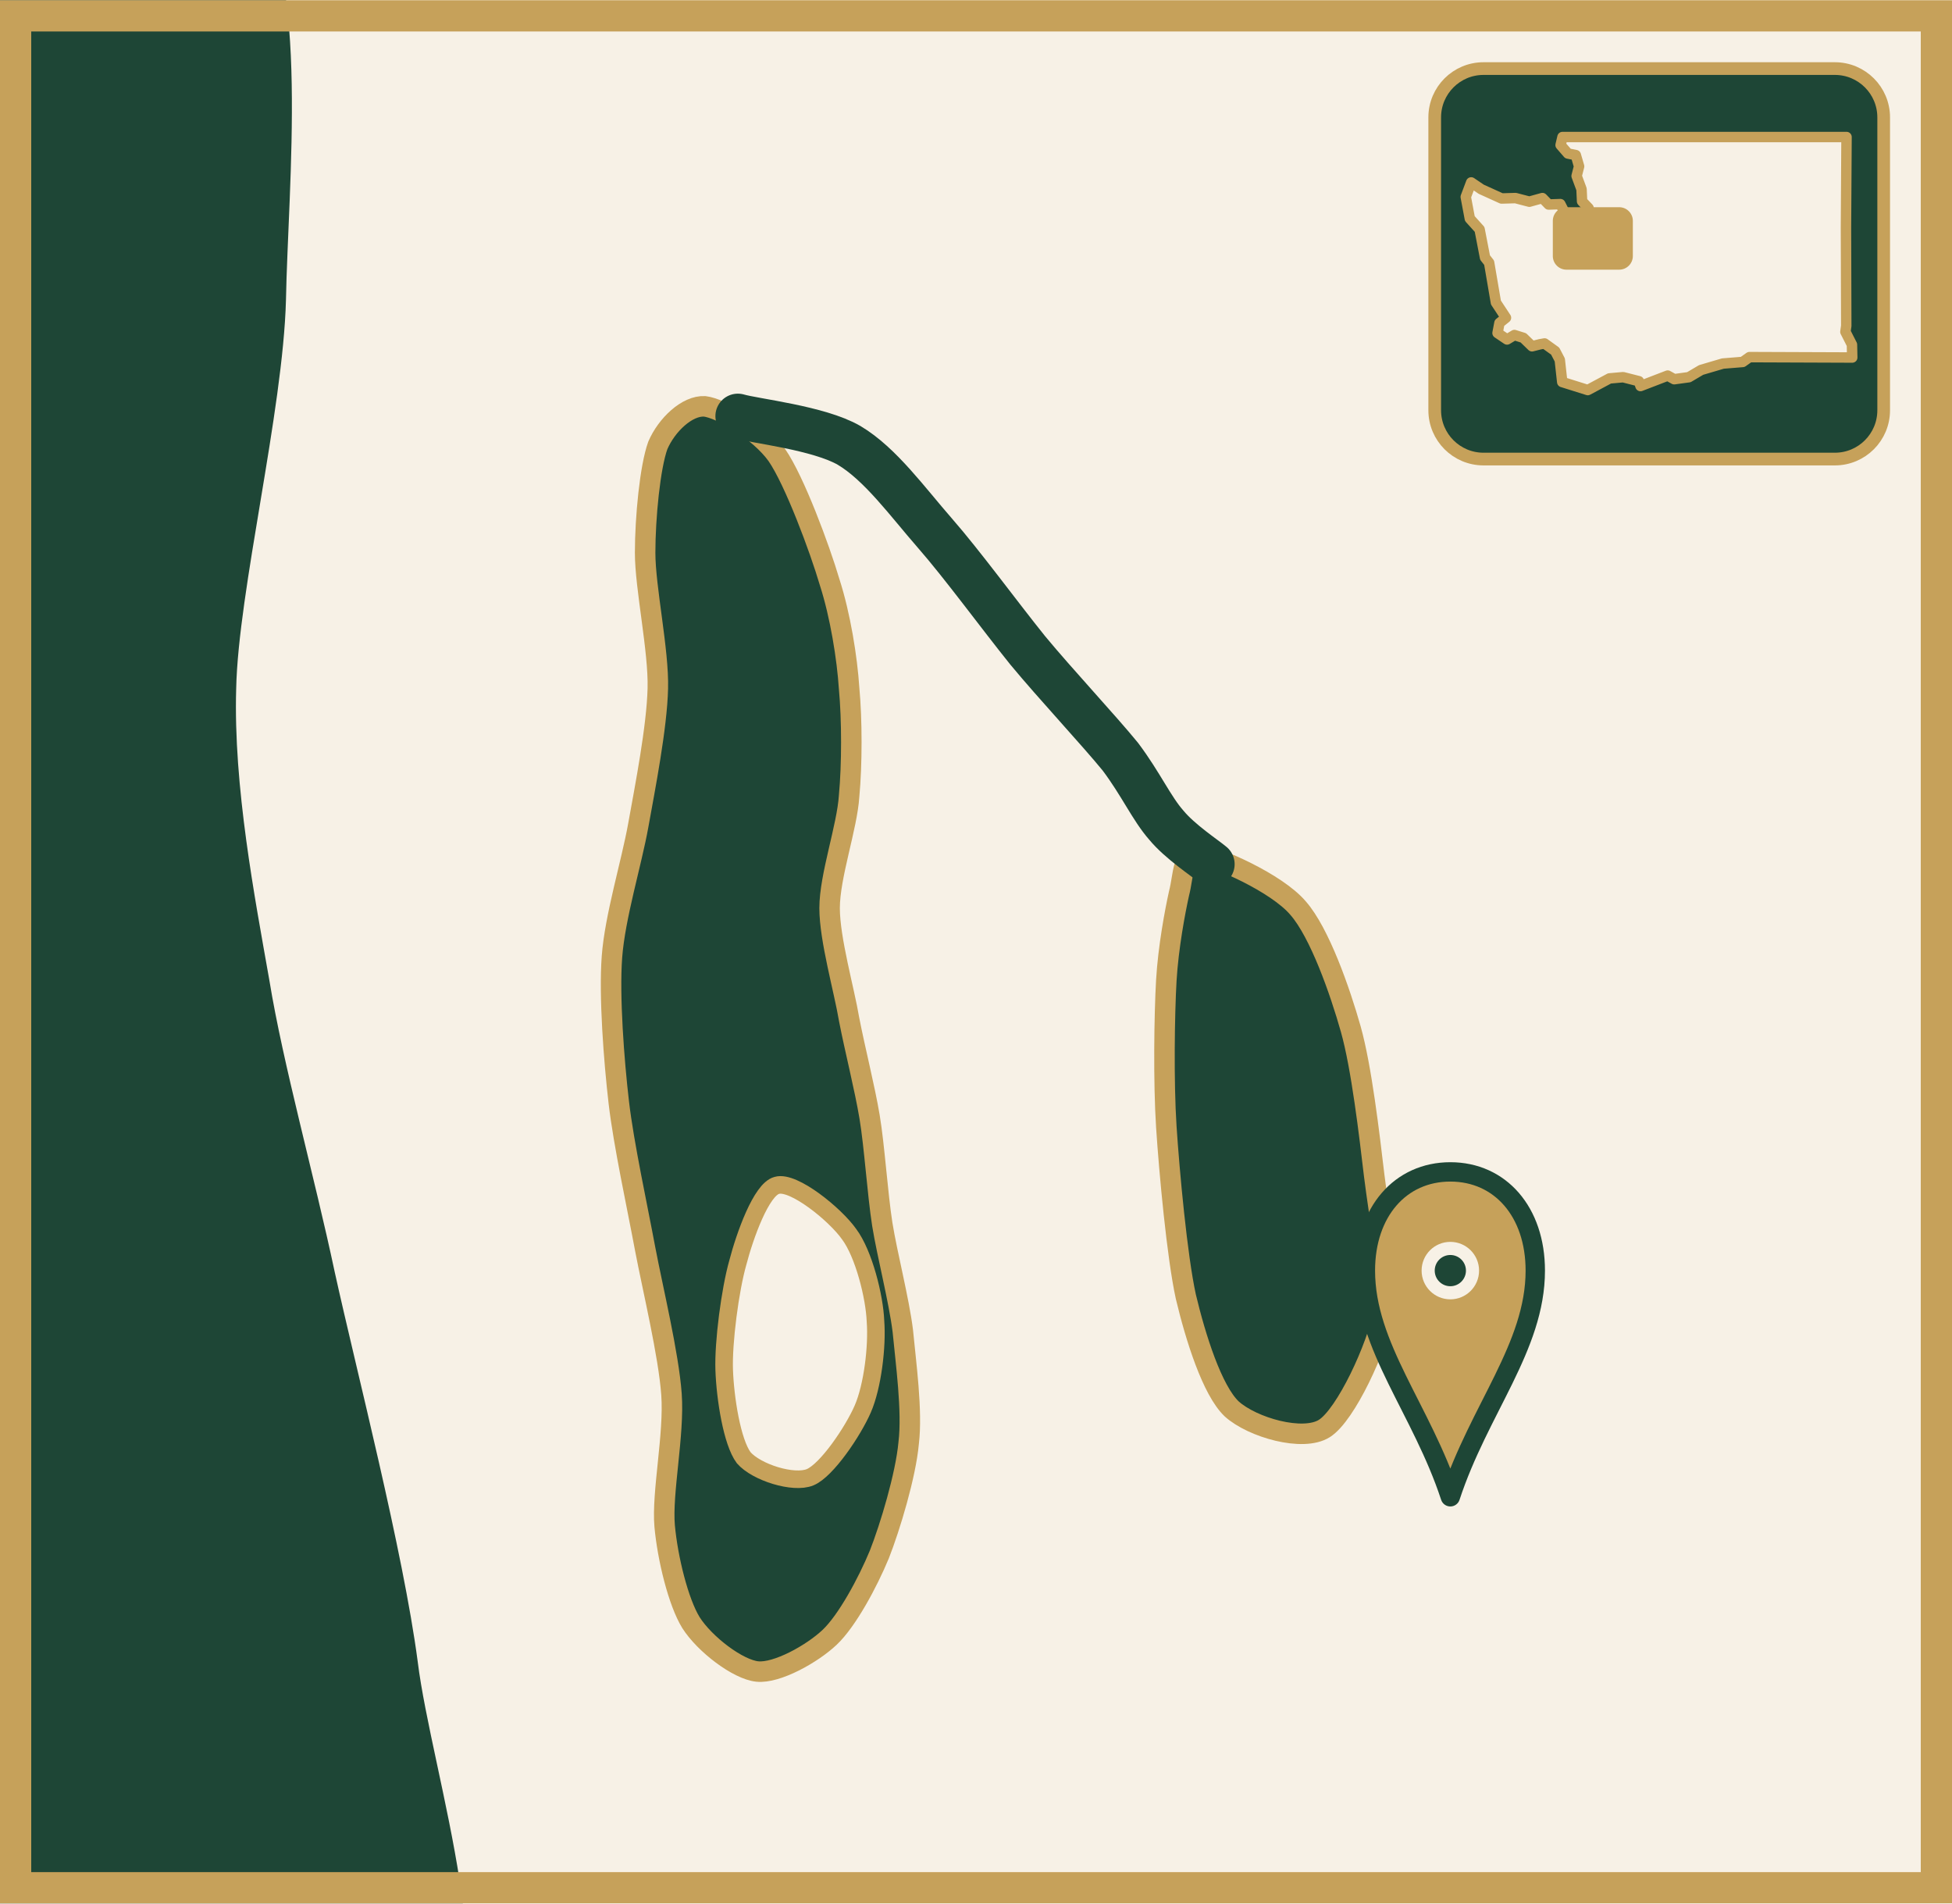
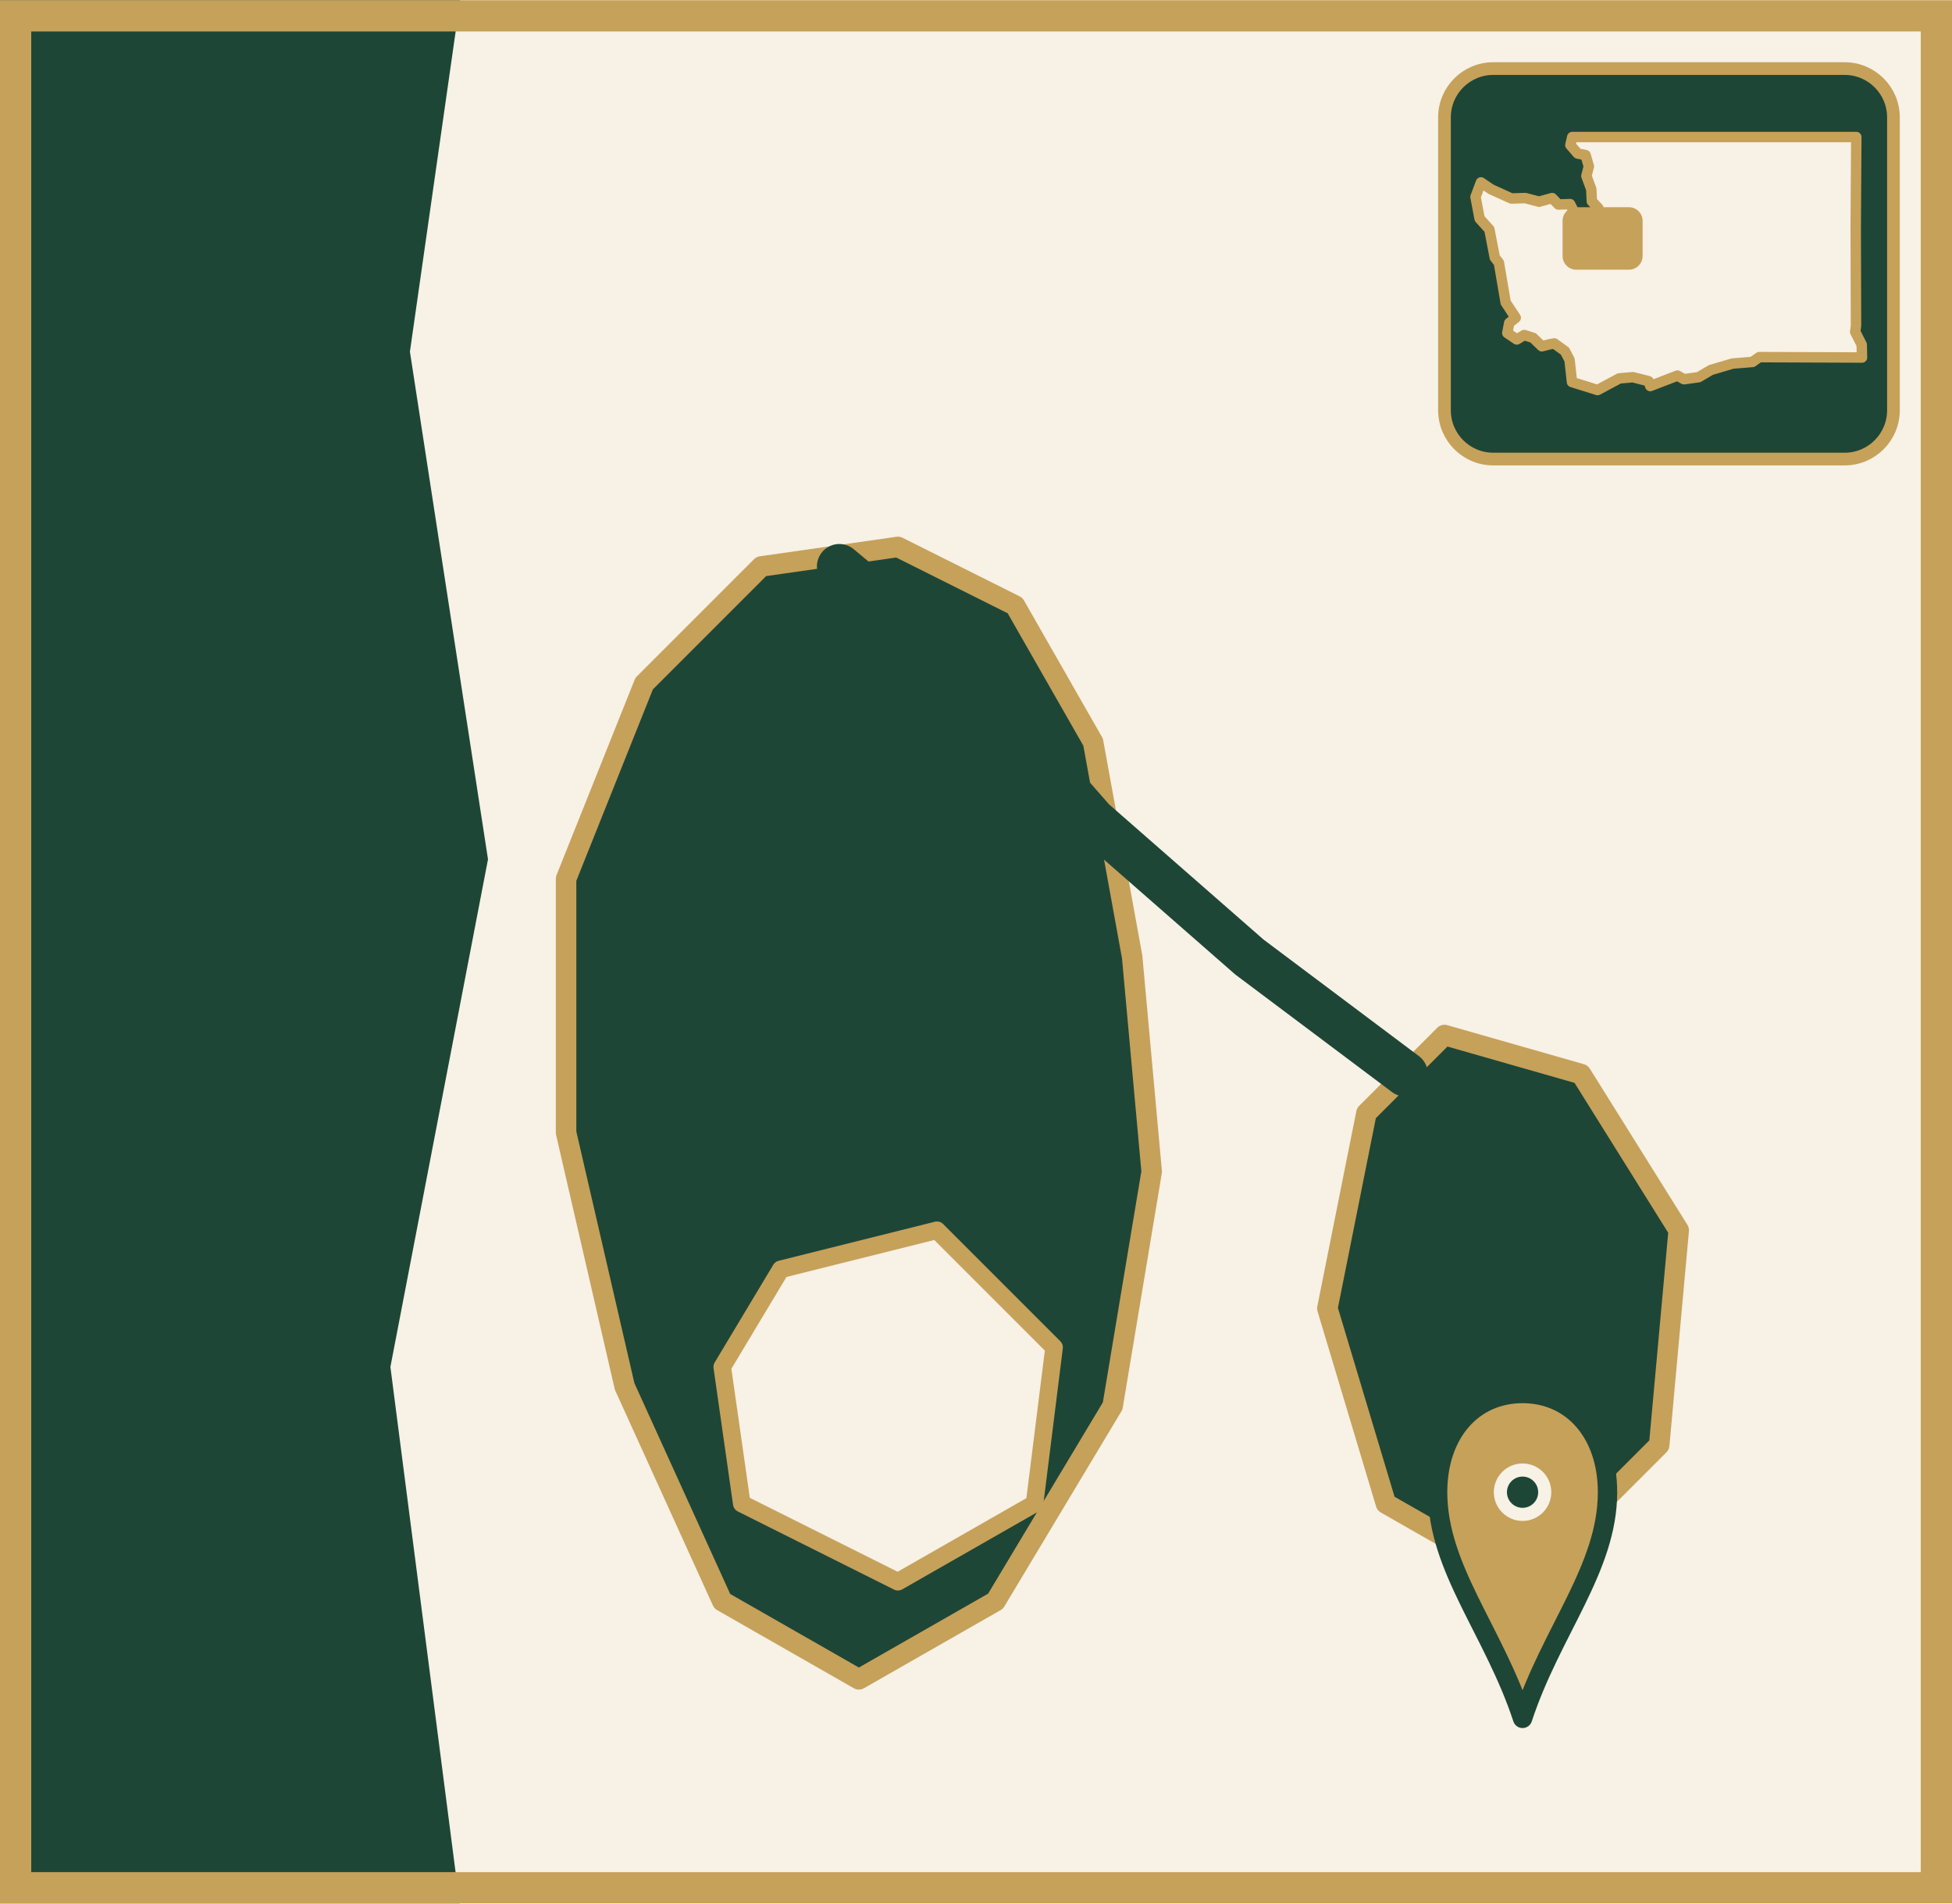
<svg xmlns="http://www.w3.org/2000/svg" viewBox="0 0 200 194.95" width="1200" height="1170">
  <defs>
    <clipPath id="card">
      <rect width="200" height="194.95" />
    </clipPath>
  </defs>
  <g clip-path="url(#card)">
    <rect width="200" height="194.95" fill="#f7f1e6" />
-     <path fill="#1e4636" d="M25.9,-9.2 C31.8,-3.6 29.5,19.3 29.3,30.7 C29.0,42.1 24.4,60.6 24.2,70.5 C23.9,80.5 26.1,91.9 27.6,100.4 C29.0,109.0 32.2,120.4 34.3,130.3 C36.5,140.3 41.3,158.8 42.8,170.2 C44.2,181.6 52.3,205.4 44.5,210.1 C36.6,214.7 -3.9,234.1 -12.0,202.9 C-20.1,171.8 -17.4,22.3 -12.0,-8.0 C-6.6,-38.3 20.0,-14.7 25.9,-9.2 Z" />
-     <path fill="#1e4636" stroke="#c6a15a" stroke-width="2.1" stroke-linejoin="round" d="M72.2,41.6 C73.9,41.8 77.8,44.1 79.6,46.6 C81.4,49.2 84.0,56.2 85.0,59.6 C86.1,63.0 86.8,67.4 87.0,70.5 C87.3,73.7 87.3,78.3 87.0,81.5 C86.8,84.7 85.0,89.7 85.0,93.0 C85.0,96.2 86.5,101.4 87.0,104.4 C87.6,107.5 88.6,111.4 89.1,114.4 C89.6,117.4 89.9,122.2 90.4,125.4 C90.9,128.5 92.1,133.1 92.5,136.3 C92.8,139.5 93.5,144.5 93.1,147.8 C92.8,151.1 91.2,156.4 90.1,159.2 C88.9,162.1 86.8,166.0 85.0,167.7 C83.2,169.4 79.6,171.4 77.6,171.2 C75.6,171.0 72.2,168.4 70.8,166.2 C69.5,164.1 68.4,159.6 68.1,156.3 C67.8,152.9 69.1,146.9 68.8,142.8 C68.5,138.7 66.9,132.1 66.1,127.9 C65.3,123.6 63.9,117.2 63.4,112.9 C62.9,108.6 62.4,102.0 62.7,98.0 C63.0,93.9 64.7,88.4 65.4,84.5 C66.1,80.6 67.3,74.5 67.4,70.5 C67.5,66.6 66.1,60.2 66.1,56.6 C66.1,53.0 66.6,47.8 67.4,45.6 C68.3,43.5 70.4,41.5 72.2,41.6 Z" />
-     <path fill="#f7f1e6" stroke="#c6a15a" stroke-width="1.8" stroke-linejoin="round" d="M79.6,121.4 C81.3,120.9 85.6,124.4 87.0,126.4 C88.5,128.4 89.6,132.8 89.7,135.3 C89.9,137.9 89.4,142.0 88.4,144.3 C87.4,146.6 84.7,150.6 83.0,151.3 C81.3,152.0 77.5,150.8 76.2,149.3 C75.0,147.7 74.3,143.2 74.2,140.3 C74.1,137.5 74.8,132.1 75.6,129.3 C76.3,126.6 78.0,121.8 79.6,121.4 Z" />
-     <path fill="#1e4636" stroke="#c6a15a" stroke-width="2.1" stroke-linejoin="round" d="M122.9,87.5 C124.6,87.7 130.8,90.4 133.0,93.0 C135.2,95.5 137.3,101.5 138.4,105.4 C139.5,109.3 140.3,116.2 140.8,120.4 C141.3,124.5 142.5,130.6 141.8,134.3 C141.1,138.0 137.9,144.9 135.7,146.3 C133.5,147.7 128.3,146.2 126.2,144.3 C124.2,142.4 122.5,137.0 121.5,132.8 C120.6,128.7 119.8,120.0 119.5,115.4 C119.2,110.8 119.3,103.9 119.5,100.4 C119.7,97.0 120.4,93.3 120.8,91.5 C121.3,89.6 121.1,87.3 122.9,87.5 Z" />
-     <path fill="none" stroke="#1e4636" stroke-width="4.6" stroke-linecap="round" stroke-linejoin="round" d="M124.2,88.5 C123.5,87.9 120.9,86.2 119.5,84.5 C118.0,82.8 116.9,80.3 114.8,77.5 C112.6,74.8 108.2,70.1 105.3,66.6 C102.4,63.0 98.6,57.8 95.8,54.6 C93.0,51.4 90.2,47.5 87.0,45.6 C83.9,43.8 77.3,43.1 75.6,42.6" />
-     <g transform="translate(147.0 7.0)">
+     <path fill="#1e4636" d="M-6.0,-6.0 L48.0,-6.0 L42.0,36.0 L50.0,88.0 L40.0,140.0 L48.0,202.0 L-6.0,202.0 Z" />
+     <path fill="#1e4636" stroke="#c6a15a" stroke-width="2.1" stroke-linejoin="round" d="M92.0,56.0 L104.0,62.0 L112.0,76.0 L116.0,98.0 L118.0,120.0 L114.0,144.0 L102.0,164.0 L88.0,172.0 L74.0,164.0 L64.0,142.0 L58.0,116.0 L58.0,90.0 L66.0,70.0 L78.0,58.0 Z" />
+     <path fill="#f7f1e6" stroke="#c6a15a" stroke-width="1.8" stroke-linejoin="round" d="M80.0,130.0 L96.0,126.0 L108.0,138.0 L106.0,154.0 L92.0,162.0 L76.0,154.0 L74.0,140.0 Z" />
+     <path fill="#1e4636" stroke="#c6a15a" stroke-width="2.1" stroke-linejoin="round" d="M148.0,106.0 L162.0,110.0 L172.0,126.0 L170.0,148.0 L156.0,162.0 L142.0,154.0 L136.0,134.0 L140.0,114.0 Z" />
+     <path fill="none" stroke="#1e4636" stroke-width="4.6" stroke-linecap="round" stroke-linejoin="round" d="M144.0,110.0 L128.0,98.0 L112.0,84.0 L98.0,68.0 L86.0,58.0" />
+     <g transform="translate(148.0 7.0)">
      <rect width="46.0" height="40.0" rx="5" fill="#1e4636" stroke="#c6a15a" stroke-width="1.3" />
      <path fill="#f7f1e6" stroke="#c6a15a" stroke-width="5" stroke-linejoin="round" transform="translate(1.4 -5.1) scale(0.214)" d="M190.62,56.60 190.35,100.05 190.49,146.96 190.09,149.84 193.22,155.99 193.35,162.14 144.16,161.95 140.91,164.26 131.41,165.03 121.00,168.10 115.14,171.56 108.12,172.52 105.00,170.79 91.98,175.79 91.20,173.48 83.66,171.56 77.15,172.14 66.74,177.71 54.51,173.87 53.34,163.30 51.13,159.07 46.05,155.41 43.84,155.80 40.06,156.76 35.90,152.72 31.61,151.38 28.09,153.49 23.54,150.42 24.45,145.61 27.57,143.11 22.76,135.81 19.51,116.77 17.55,114.28 14.95,100.82 10.27,95.63 8.32,85.25 10.92,78.33 15.73,81.59 25.49,86.02 32.13,85.82 38.76,87.55 45.01,85.82 48.00,88.90 53.60,88.71 57.50,96.40 60.36,95.82 60.88,106.20 62.58,115.62 64.92,114.66 62.58,106.59 63.23,98.70 67.13,90.63 64.01,87.36 63.75,81.59 61.40,75.25 62.58,70.64 61.01,65.25 57.24,64.49 53.73,60.45 54.64,56.60Z" />
      <rect x="12.1" y="14.2" width="8.2" height="6.4" rx="1.4" fill="#c6a15a" />
    </g>
-     <g transform="translate(148.6 153.3) scale(0.64)">
+     <g transform="translate(156.0 176.0) scale(0.64)">
      <path fill="#c6a15a" stroke="#1e4636" stroke-width="3.1" stroke-linejoin="round" d="M0,0 C-4.6,-14 -13.6,-24 -13.6,-36.2 C-13.6,-45.6 -8,-52 0,-52 C8,-52 13.6,-45.6 13.6,-36.2 C13.6,-24 4.6,-14 0,0 Z" />
      <circle cx="0" cy="-36.2" r="4.6" fill="#f7f1e6" />
      <circle cx="0" cy="-36.2" r="2.5" fill="#1e4636" />
    </g>
  </g>
  <rect x="1.6" y="1.6" width="196.8" height="191.75" fill="none" stroke="#c6a15a" stroke-width="3.2" />
</svg>
